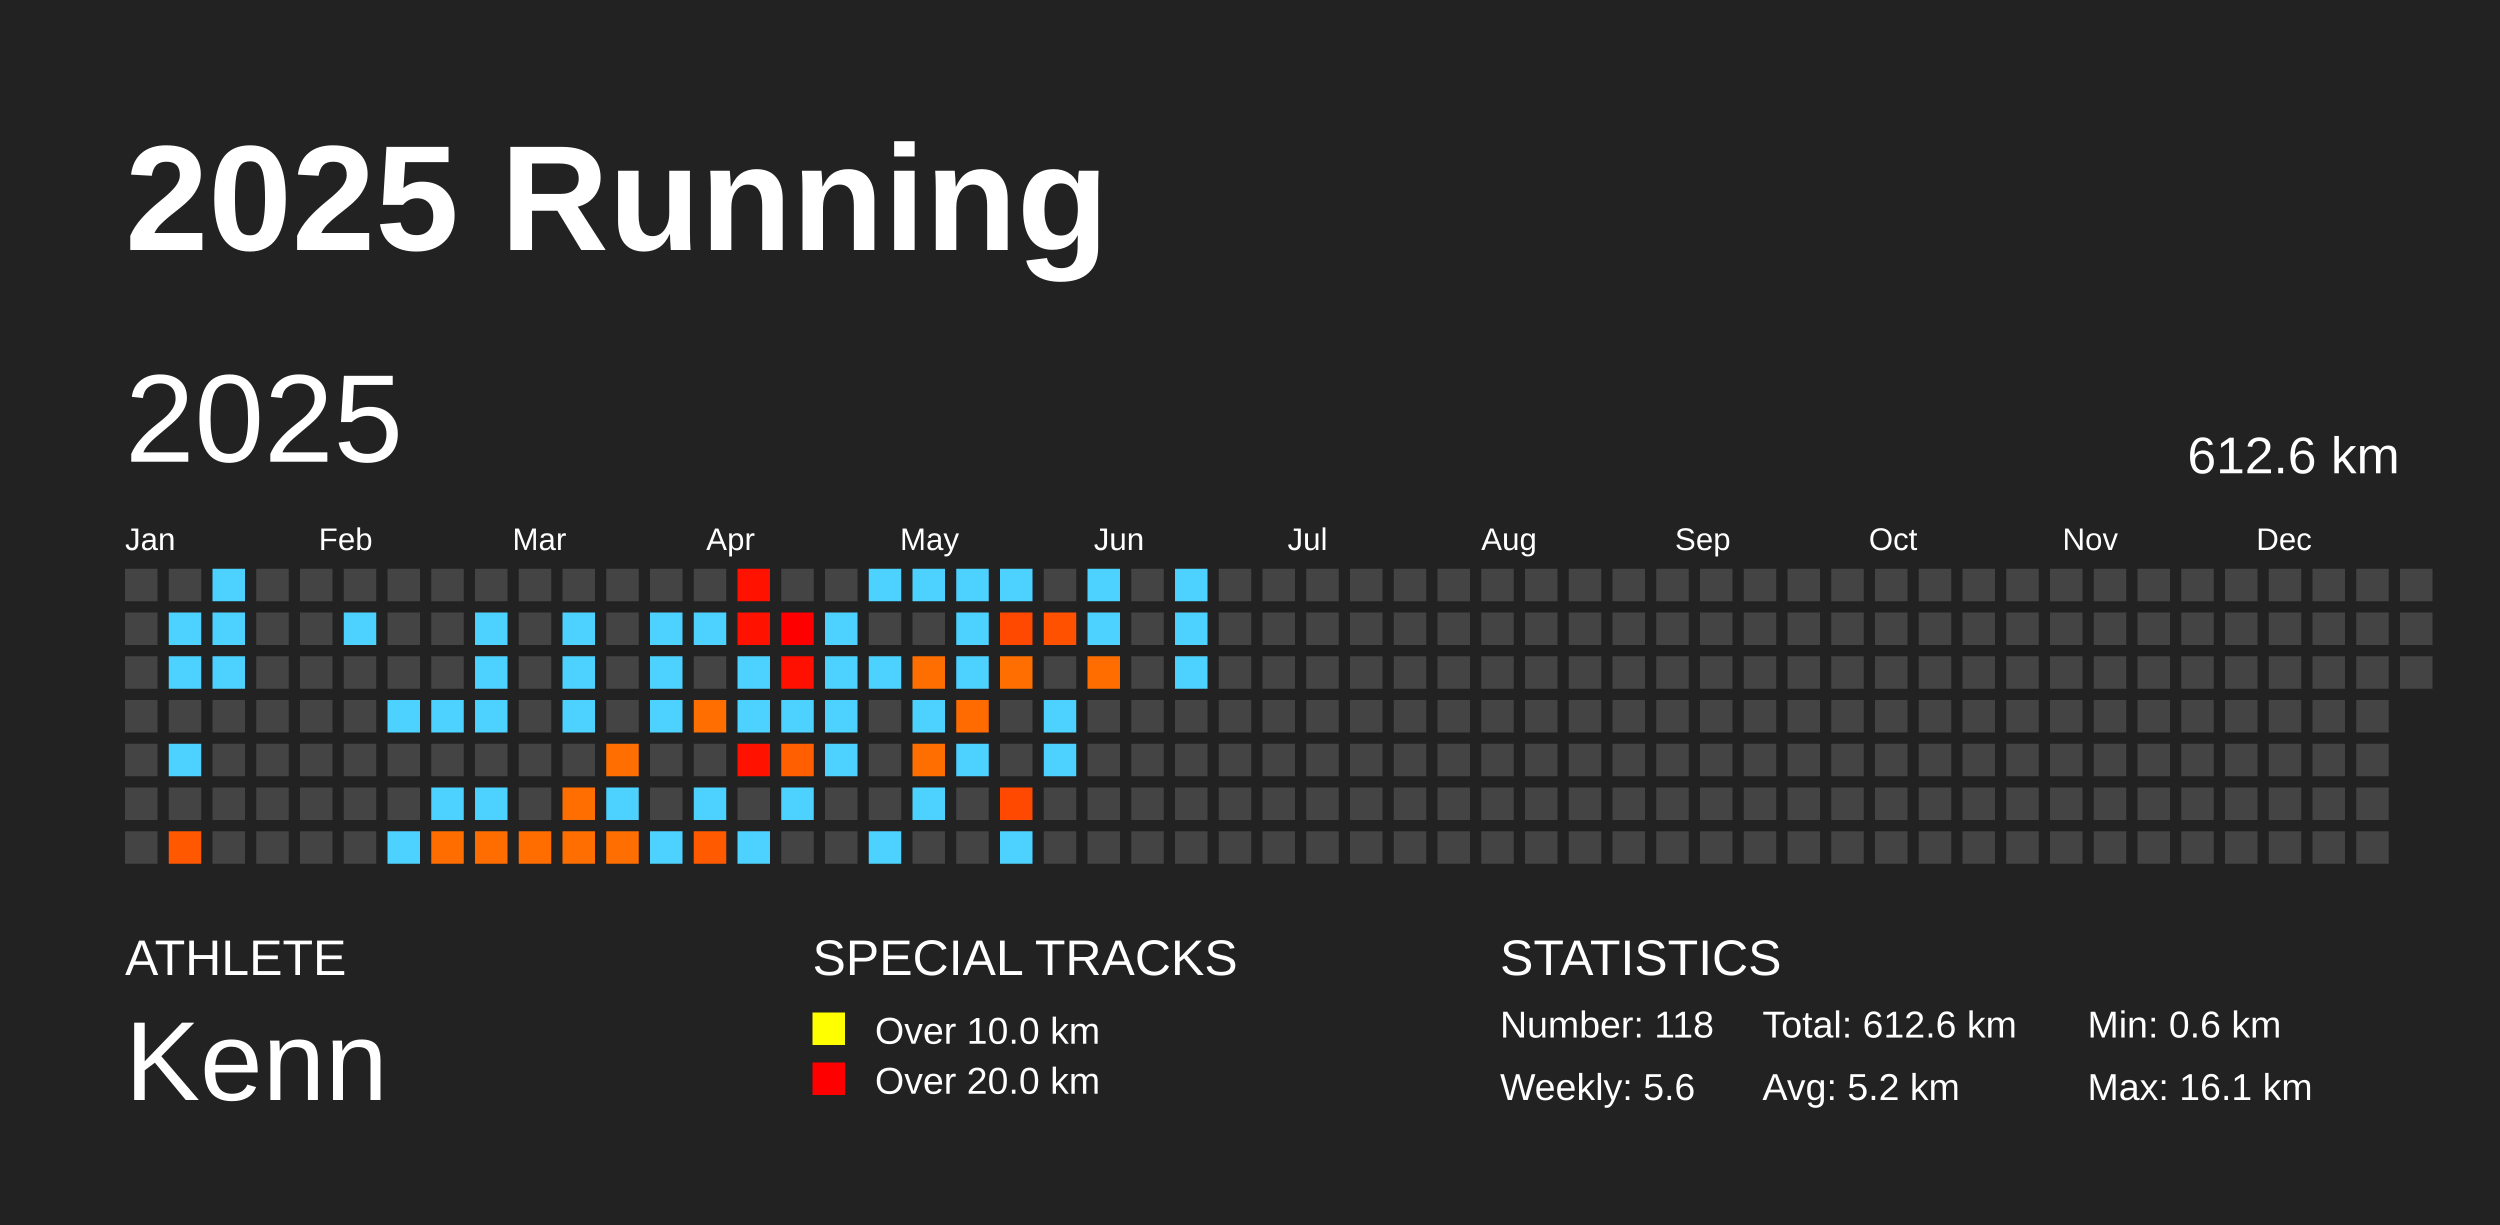
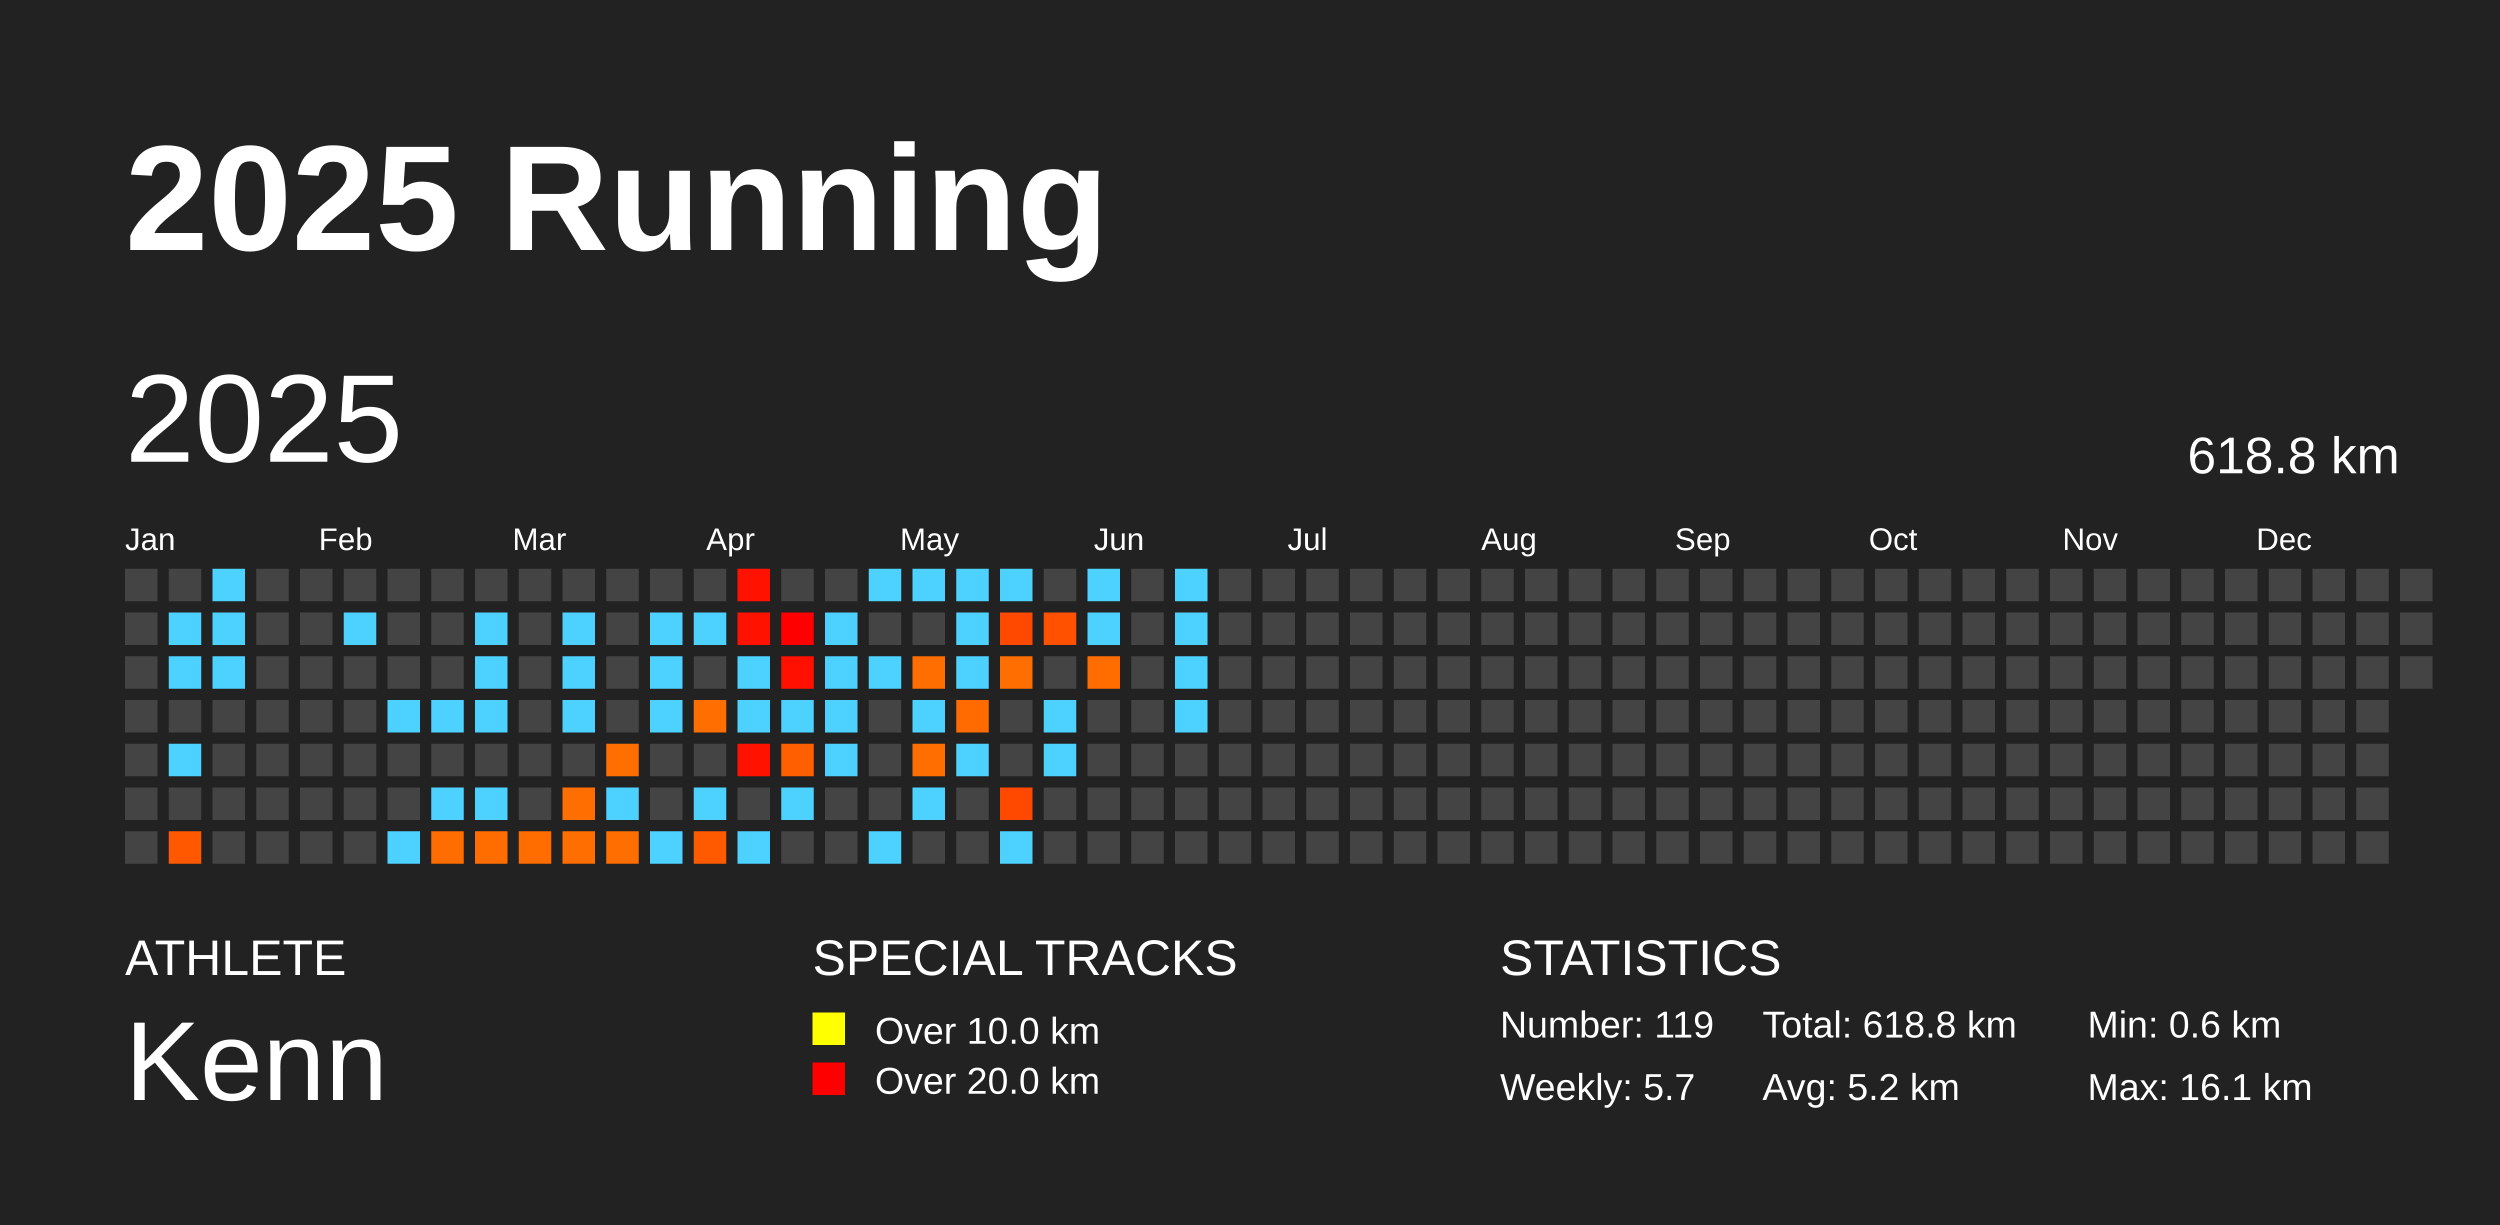
<svg xmlns="http://www.w3.org/2000/svg" baseProfile="full" height="98mm" version="1.1" viewBox="0,0,200,98" width="200mm">
  <defs />
  <rect fill="#222222" height="98" width="200" x="0" y="0" />
  <text fill="#FFFFFF" style="font-size:12px; font-family:Arial; font-weight:bold;" x="10" y="20">2025 Running</text>
  <text fill="#FFFFFF" style="font-size:4px; font-family:Arial" x="10" y="78">ATHLETE</text>
  <text fill="#FFFFFF" style="font-size:9px; font-family:Arial" x="10" y="88">Kenn</text>
  <text fill="#FFFFFF" style="font-size:4px; font-family:Arial" x="65" y="78">SPECIAL TRACKS</text>
  <rect fill="yellow" height="2.6" width="2.6" x="65" y="81" />
  <text fill="#FFFFFF" style="font-size:3px; font-family:Arial" x="70" y="83.5">Over 10.0 km</text>
  <rect fill="red" height="2.6" width="2.6" x="65" y="85" />
  <text fill="#FFFFFF" style="font-size:3px; font-family:Arial" x="70" y="87.5">Over 20.0 km</text>
  <text fill="#FFFFFF" style="font-size:4px; font-family:Arial" x="120" y="78">STATISTICS</text>
-   <text fill="#FFFFFF" style="font-size:3px; font-family:Arial" x="120" y="83">Number: 118</text>
-   <text fill="#FFFFFF" style="font-size:3px; font-family:Arial" x="120" y="88">Weekly: 5.6</text>
-   <text fill="#FFFFFF" style="font-size:3px; font-family:Arial" x="141" y="83">Total: 612.6 km</text>
+   <text fill="#FFFFFF" style="font-size:3px; font-family:Arial" x="120" y="83">Number: 119</text>
+   <text fill="#FFFFFF" style="font-size:3px; font-family:Arial" x="120" y="88">Weekly: 5.7</text>
+   <text fill="#FFFFFF" style="font-size:3px; font-family:Arial" x="141" y="83">Total: 618.8 km</text>
  <text fill="#FFFFFF" style="font-size:3px; font-family:Arial" x="141" y="88">Avg: 5.2 km</text>
  <text fill="#FFFFFF" style="font-size:3px; font-family:Arial" x="167" y="83">Min: 0.6 km</text>
  <text fill="#FFFFFF" style="font-size:3px; font-family:Arial" x="167" y="88">Max: 16.1 km</text>
  <text dominant-baseline="hanging" fill="#FFFFFF" style="font-size:10.0px; font-family:Arial;" x="10" y="30">2025</text>
-   <text dominant-baseline="hanging" fill="#FFFFFF" style="font-size:4.125px; font-family:Arial;" x="175" y="35">612.6 km</text>
+   <text dominant-baseline="hanging" fill="#FFFFFF" style="font-size:4.125px; font-family:Arial;" x="175" y="35">618.8 km</text>
  <text fill="#FFFFFF" style="font-size:2.5px; font-family:Arial" x="10.0" y="44">Jan</text>
  <text fill="#FFFFFF" style="font-size:2.5px; font-family:Arial" x="25.5" y="44">Feb</text>
  <text fill="#FFFFFF" style="font-size:2.5px; font-family:Arial" x="41.0" y="44">Mar</text>
  <text fill="#FFFFFF" style="font-size:2.5px; font-family:Arial" x="56.5" y="44">Apr</text>
  <text fill="#FFFFFF" style="font-size:2.5px; font-family:Arial" x="72.0" y="44">May</text>
  <text fill="#FFFFFF" style="font-size:2.5px; font-family:Arial" x="87.5" y="44">Jun</text>
  <text fill="#FFFFFF" style="font-size:2.5px; font-family:Arial" x="103.0" y="44">Jul</text>
  <text fill="#FFFFFF" style="font-size:2.5px; font-family:Arial" x="118.5" y="44">Aug</text>
  <text fill="#FFFFFF" style="font-size:2.5px; font-family:Arial" x="134.0" y="44">Sep</text>
  <text fill="#FFFFFF" style="font-size:2.5px; font-family:Arial" x="149.5" y="44">Oct</text>
  <text fill="#FFFFFF" style="font-size:2.5px; font-family:Arial" x="165.0" y="44">Nov</text>
  <text fill="#FFFFFF" style="font-size:2.5px; font-family:Arial" x="180.5" y="44">Dec</text>
  <rect fill="#444444" height="2.6" width="2.6" x="10.0" y="45.5" />
  <rect fill="#444444" height="2.6" width="2.6" x="10.0" y="49.0" />
  <rect fill="#444444" height="2.6" width="2.6" x="10.0" y="52.5" />
  <rect fill="#444444" height="2.6" width="2.6" x="10.0" y="56.0" />
  <rect fill="#444444" height="2.6" width="2.6" x="10.0" y="59.5" />
  <rect fill="#444444" height="2.6" width="2.6" x="10.0" y="63.0" />
  <rect fill="#444444" height="2.6" width="2.6" x="10.0" y="66.5" />
  <rect fill="#444444" height="2.6" width="2.6" x="13.5" y="45.5" />
  <rect fill="#4dd2ff" height="2.6" width="2.6" x="13.5" y="49.0" />
  <rect fill="#4dd2ff" height="2.6" width="2.6" x="13.5" y="52.5" />
  <rect fill="#444444" height="2.6" width="2.6" x="13.5" y="56.0" />
  <rect fill="#4dd2ff" height="2.6" width="2.6" x="13.5" y="59.5" />
  <rect fill="#444444" height="2.6" width="2.6" x="13.5" y="63.0" />
  <rect fill="#ff5800" height="2.6" width="2.6" x="13.5" y="66.5" />
  <rect fill="#4dd2ff" height="2.6" width="2.6" x="17.0" y="45.5" />
  <rect fill="#4dd2ff" height="2.6" width="2.6" x="17.0" y="49.0" />
  <rect fill="#4dd2ff" height="2.6" width="2.6" x="17.0" y="52.5" />
  <rect fill="#444444" height="2.6" width="2.6" x="17.0" y="56.0" />
  <rect fill="#444444" height="2.6" width="2.6" x="17.0" y="59.5" />
  <rect fill="#444444" height="2.6" width="2.6" x="17.0" y="63.0" />
  <rect fill="#444444" height="2.6" width="2.6" x="17.0" y="66.5" />
  <rect fill="#444444" height="2.6" width="2.6" x="20.5" y="45.5" />
  <rect fill="#444444" height="2.6" width="2.6" x="20.5" y="49.0" />
  <rect fill="#444444" height="2.6" width="2.6" x="20.5" y="52.5" />
  <rect fill="#444444" height="2.6" width="2.6" x="20.5" y="56.0" />
  <rect fill="#444444" height="2.6" width="2.6" x="20.5" y="59.5" />
  <rect fill="#444444" height="2.6" width="2.6" x="20.5" y="63.0" />
  <rect fill="#444444" height="2.6" width="2.6" x="20.5" y="66.5" />
  <rect fill="#444444" height="2.6" width="2.6" x="24.0" y="45.5" />
  <rect fill="#444444" height="2.6" width="2.6" x="24.0" y="49.0" />
  <rect fill="#444444" height="2.6" width="2.6" x="24.0" y="52.5" />
  <rect fill="#444444" height="2.6" width="2.6" x="24.0" y="56.0" />
  <rect fill="#444444" height="2.6" width="2.6" x="24.0" y="59.5" />
  <rect fill="#444444" height="2.6" width="2.6" x="24.0" y="63.0" />
  <rect fill="#444444" height="2.6" width="2.6" x="24.0" y="66.5" />
  <rect fill="#444444" height="2.6" width="2.6" x="27.5" y="45.5" />
  <rect fill="#4dd2ff" height="2.6" width="2.6" x="27.5" y="49.0" />
  <rect fill="#444444" height="2.6" width="2.6" x="27.5" y="52.5" />
  <rect fill="#444444" height="2.6" width="2.6" x="27.5" y="56.0" />
  <rect fill="#444444" height="2.6" width="2.6" x="27.5" y="59.5" />
  <rect fill="#444444" height="2.6" width="2.6" x="27.5" y="63.0" />
  <rect fill="#444444" height="2.6" width="2.6" x="27.5" y="66.5" />
  <rect fill="#444444" height="2.6" width="2.6" x="31.0" y="45.5" />
  <rect fill="#444444" height="2.6" width="2.6" x="31.0" y="49.0" />
  <rect fill="#444444" height="2.6" width="2.6" x="31.0" y="52.5" />
  <rect fill="#4dd2ff" height="2.6" width="2.6" x="31.0" y="56.0" />
  <rect fill="#444444" height="2.6" width="2.6" x="31.0" y="59.5" />
  <rect fill="#444444" height="2.6" width="2.6" x="31.0" y="63.0" />
  <rect fill="#4dd2ff" height="2.6" width="2.6" x="31.0" y="66.5" />
  <rect fill="#444444" height="2.6" width="2.6" x="34.5" y="45.5" />
  <rect fill="#444444" height="2.6" width="2.6" x="34.5" y="49.0" />
  <rect fill="#444444" height="2.6" width="2.6" x="34.5" y="52.5" />
  <rect fill="#4dd2ff" height="2.6" width="2.6" x="34.5" y="56.0" />
  <rect fill="#444444" height="2.6" width="2.6" x="34.5" y="59.5" />
  <rect fill="#4dd2ff" height="2.6" width="2.6" x="34.5" y="63.0" />
  <rect fill="#ff6c00" height="2.6" width="2.6" x="34.5" y="66.5" />
  <rect fill="#444444" height="2.6" width="2.6" x="38.0" y="45.5" />
  <rect fill="#4dd2ff" height="2.6" width="2.6" x="38.0" y="49.0" />
  <rect fill="#4dd2ff" height="2.6" width="2.6" x="38.0" y="52.5" />
  <rect fill="#4dd2ff" height="2.6" width="2.6" x="38.0" y="56.0" />
  <rect fill="#444444" height="2.6" width="2.6" x="38.0" y="59.5" />
  <rect fill="#4dd2ff" height="2.6" width="2.6" x="38.0" y="63.0" />
  <rect fill="#ff6d00" height="2.6" width="2.6" x="38.0" y="66.5" />
  <rect fill="#444444" height="2.6" width="2.6" x="41.5" y="45.5" />
  <rect fill="#444444" height="2.6" width="2.6" x="41.5" y="49.0" />
  <rect fill="#444444" height="2.6" width="2.6" x="41.5" y="52.5" />
  <rect fill="#444444" height="2.6" width="2.6" x="41.5" y="56.0" />
  <rect fill="#444444" height="2.6" width="2.6" x="41.5" y="59.5" />
  <rect fill="#444444" height="2.6" width="2.6" x="41.5" y="63.0" />
  <rect fill="#ff6c00" height="2.6" width="2.6" x="41.5" y="66.5" />
  <rect fill="#444444" height="2.6" width="2.6" x="45.0" y="45.5" />
  <rect fill="#4dd2ff" height="2.6" width="2.6" x="45.0" y="49.0" />
  <rect fill="#4dd2ff" height="2.6" width="2.6" x="45.0" y="52.5" />
  <rect fill="#4dd2ff" height="2.6" width="2.6" x="45.0" y="56.0" />
  <rect fill="#444444" height="2.6" width="2.6" x="45.0" y="59.5" />
  <rect fill="#ff6e00" height="2.6" width="2.6" x="45.0" y="63.0" />
  <rect fill="#ff6e00" height="2.6" width="2.6" x="45.0" y="66.5" />
  <rect fill="#444444" height="2.6" width="2.6" x="48.5" y="45.5" />
  <rect fill="#444444" height="2.6" width="2.6" x="48.5" y="49.0" />
  <rect fill="#444444" height="2.6" width="2.6" x="48.5" y="52.5" />
  <rect fill="#444444" height="2.6" width="2.6" x="48.5" y="56.0" />
  <rect fill="#ff6e00" height="2.6" width="2.6" x="48.5" y="59.5" />
  <rect fill="#4dd2ff" height="2.6" width="2.6" x="48.5" y="63.0" />
  <rect fill="#ff6e00" height="2.6" width="2.6" x="48.5" y="66.5" />
  <rect fill="#444444" height="2.6" width="2.6" x="52.0" y="45.5" />
  <rect fill="#4dd2ff" height="2.6" width="2.6" x="52.0" y="49.0" />
  <rect fill="#4dd2ff" height="2.6" width="2.6" x="52.0" y="52.5" />
  <rect fill="#4dd2ff" height="2.6" width="2.6" x="52.0" y="56.0" />
  <rect fill="#444444" height="2.6" width="2.6" x="52.0" y="59.5" />
  <rect fill="#444444" height="2.6" width="2.6" x="52.0" y="63.0" />
  <rect fill="#4dd2ff" height="2.6" width="2.6" x="52.0" y="66.5" />
  <rect fill="#444444" height="2.6" width="2.6" x="55.5" y="45.5" />
  <rect fill="#4dd2ff" height="2.6" width="2.6" x="55.5" y="49.0" />
  <rect fill="#444444" height="2.6" width="2.6" x="55.5" y="52.5" />
  <rect fill="#ff6e00" height="2.6" width="2.6" x="55.5" y="56.0" />
  <rect fill="#444444" height="2.6" width="2.6" x="55.5" y="59.5" />
  <rect fill="#4dd2ff" height="2.6" width="2.6" x="55.5" y="63.0" />
  <rect fill="#ff5a00" height="2.6" width="2.6" x="55.5" y="66.5" />
  <rect fill="#ff1200" height="2.6" width="2.6" x="59.0" y="45.5" />
  <rect fill="#ff1300" height="2.6" width="2.6" x="59.0" y="49.0" />
  <rect fill="#4dd2ff" height="2.6" width="2.6" x="59.0" y="52.5" />
  <rect fill="#4dd2ff" height="2.6" width="2.6" x="59.0" y="56.0" />
  <rect fill="#ff1300" height="2.6" width="2.6" x="59.0" y="59.5" />
  <rect fill="#444444" height="2.6" width="2.6" x="59.0" y="63.0" />
  <rect fill="#4dd2ff" height="2.6" width="2.6" x="59.0" y="66.5" />
  <rect fill="#444444" height="2.6" width="2.6" x="62.5" y="45.5" />
  <rect fill="#ff0000" height="2.6" width="2.6" x="62.5" y="49.0" />
  <rect fill="#ff1000" height="2.6" width="2.6" x="62.5" y="52.5" />
  <rect fill="#4dd2ff" height="2.6" width="2.6" x="62.5" y="56.0" />
  <rect fill="#ff5f00" height="2.6" width="2.6" x="62.5" y="59.5" />
  <rect fill="#4dd2ff" height="2.6" width="2.6" x="62.5" y="63.0" />
  <rect fill="#444444" height="2.6" width="2.6" x="62.5" y="66.5" />
  <rect fill="#444444" height="2.6" width="2.6" x="66.0" y="45.5" />
  <rect fill="#4dd2ff" height="2.6" width="2.6" x="66.0" y="49.0" />
  <rect fill="#4dd2ff" height="2.6" width="2.6" x="66.0" y="52.5" />
  <rect fill="#4dd2ff" height="2.6" width="2.6" x="66.0" y="56.0" />
  <rect fill="#4dd2ff" height="2.6" width="2.6" x="66.0" y="59.5" />
  <rect fill="#444444" height="2.6" width="2.6" x="66.0" y="63.0" />
  <rect fill="#444444" height="2.6" width="2.6" x="66.0" y="66.5" />
  <rect fill="#4dd2ff" height="2.6" width="2.6" x="69.5" y="45.5" />
  <rect fill="#444444" height="2.6" width="2.6" x="69.5" y="49.0" />
  <rect fill="#4dd2ff" height="2.6" width="2.6" x="69.5" y="52.5" />
  <rect fill="#444444" height="2.6" width="2.6" x="69.5" y="56.0" />
  <rect fill="#444444" height="2.6" width="2.6" x="69.5" y="59.5" />
  <rect fill="#444444" height="2.6" width="2.6" x="69.5" y="63.0" />
  <rect fill="#4dd2ff" height="2.6" width="2.6" x="69.5" y="66.5" />
  <rect fill="#4dd2ff" height="2.6" width="2.6" x="73.0" y="45.5" />
  <rect fill="#444444" height="2.6" width="2.6" x="73.0" y="49.0" />
  <rect fill="#ff6e00" height="2.6" width="2.6" x="73.0" y="52.5" />
  <rect fill="#4dd2ff" height="2.6" width="2.6" x="73.0" y="56.0" />
  <rect fill="#ff6e00" height="2.6" width="2.6" x="73.0" y="59.5" />
  <rect fill="#4dd2ff" height="2.6" width="2.6" x="73.0" y="63.0" />
  <rect fill="#444444" height="2.6" width="2.6" x="73.0" y="66.5" />
  <rect fill="#4dd2ff" height="2.6" width="2.6" x="76.5" y="45.5" />
  <rect fill="#4dd2ff" height="2.6" width="2.6" x="76.5" y="49.0" />
  <rect fill="#4dd2ff" height="2.6" width="2.6" x="76.5" y="52.5" />
  <rect fill="#ff6b00" height="2.6" width="2.6" x="76.5" y="56.0" />
  <rect fill="#4dd2ff" height="2.6" width="2.6" x="76.5" y="59.5" />
  <rect fill="#444444" height="2.6" width="2.6" x="76.5" y="63.0" />
  <rect fill="#444444" height="2.6" width="2.6" x="76.5" y="66.5" />
  <rect fill="#4dd2ff" height="2.6" width="2.6" x="80.0" y="45.5" />
  <rect fill="#ff4800" height="2.6" width="2.6" x="80.0" y="49.0" />
  <rect fill="#ff6e00" height="2.6" width="2.6" x="80.0" y="52.5" />
  <rect fill="#444444" height="2.6" width="2.6" x="80.0" y="56.0" />
  <rect fill="#444444" height="2.6" width="2.6" x="80.0" y="59.5" />
  <rect fill="#ff4800" height="2.6" width="2.6" x="80.0" y="63.0" />
  <rect fill="#4dd2ff" height="2.6" width="2.6" x="80.0" y="66.5" />
  <rect fill="#444444" height="2.6" width="2.6" x="83.5" y="45.5" />
  <rect fill="#ff5100" height="2.6" width="2.6" x="83.5" y="49.0" />
  <rect fill="#444444" height="2.6" width="2.6" x="83.5" y="52.5" />
  <rect fill="#4dd2ff" height="2.6" width="2.6" x="83.5" y="56.0" />
  <rect fill="#4dd2ff" height="2.6" width="2.6" x="83.5" y="59.5" />
  <rect fill="#444444" height="2.6" width="2.6" x="83.5" y="63.0" />
  <rect fill="#444444" height="2.6" width="2.6" x="83.5" y="66.5" />
  <rect fill="#4dd2ff" height="2.6" width="2.6" x="87.0" y="45.5" />
  <rect fill="#4dd2ff" height="2.6" width="2.6" x="87.0" y="49.0" />
  <rect fill="#ff6d00" height="2.6" width="2.6" x="87.0" y="52.5" />
  <rect fill="#444444" height="2.6" width="2.6" x="87.0" y="56.0" />
  <rect fill="#444444" height="2.6" width="2.6" x="87.0" y="59.5" />
  <rect fill="#444444" height="2.6" width="2.6" x="87.0" y="63.0" />
  <rect fill="#444444" height="2.6" width="2.6" x="87.0" y="66.5" />
  <rect fill="#444444" height="2.6" width="2.6" x="90.5" y="45.5" />
  <rect fill="#444444" height="2.6" width="2.6" x="90.5" y="49.0" />
  <rect fill="#444444" height="2.6" width="2.6" x="90.5" y="52.5" />
  <rect fill="#444444" height="2.6" width="2.6" x="90.5" y="56.0" />
  <rect fill="#444444" height="2.6" width="2.6" x="90.5" y="59.5" />
  <rect fill="#444444" height="2.6" width="2.6" x="90.5" y="63.0" />
  <rect fill="#444444" height="2.6" width="2.6" x="90.5" y="66.5" />
  <rect fill="#4dd2ff" height="2.6" width="2.6" x="94.0" y="45.5" />
  <rect fill="#4dd2ff" height="2.6" width="2.6" x="94.0" y="49.0" />
  <rect fill="#4dd2ff" height="2.6" width="2.6" x="94.0" y="52.5" />
-   <rect fill="#444444" height="2.6" width="2.6" x="94.0" y="56.0" />
+   <rect fill="#4dd2ff" height="2.6" width="2.6" x="94.0" y="56.0" />
  <rect fill="#444444" height="2.6" width="2.6" x="94.0" y="59.5" />
  <rect fill="#444444" height="2.6" width="2.6" x="94.0" y="63.0" />
  <rect fill="#444444" height="2.6" width="2.6" x="94.0" y="66.5" />
  <rect fill="#444444" height="2.6" width="2.6" x="97.5" y="45.5" />
  <rect fill="#444444" height="2.6" width="2.6" x="97.5" y="49.0" />
  <rect fill="#444444" height="2.6" width="2.6" x="97.5" y="52.5" />
  <rect fill="#444444" height="2.6" width="2.6" x="97.5" y="56.0" />
  <rect fill="#444444" height="2.6" width="2.6" x="97.5" y="59.5" />
  <rect fill="#444444" height="2.6" width="2.6" x="97.5" y="63.0" />
  <rect fill="#444444" height="2.6" width="2.6" x="97.5" y="66.5" />
  <rect fill="#444444" height="2.6" width="2.6" x="101.0" y="45.5" />
  <rect fill="#444444" height="2.6" width="2.6" x="101.0" y="49.0" />
  <rect fill="#444444" height="2.6" width="2.6" x="101.0" y="52.5" />
  <rect fill="#444444" height="2.6" width="2.6" x="101.0" y="56.0" />
  <rect fill="#444444" height="2.6" width="2.6" x="101.0" y="59.5" />
  <rect fill="#444444" height="2.6" width="2.6" x="101.0" y="63.0" />
  <rect fill="#444444" height="2.6" width="2.6" x="101.0" y="66.5" />
  <rect fill="#444444" height="2.6" width="2.6" x="104.5" y="45.5" />
  <rect fill="#444444" height="2.6" width="2.6" x="104.5" y="49.0" />
  <rect fill="#444444" height="2.6" width="2.6" x="104.5" y="52.5" />
  <rect fill="#444444" height="2.6" width="2.6" x="104.5" y="56.0" />
  <rect fill="#444444" height="2.6" width="2.6" x="104.5" y="59.5" />
  <rect fill="#444444" height="2.6" width="2.6" x="104.5" y="63.0" />
  <rect fill="#444444" height="2.6" width="2.6" x="104.5" y="66.5" />
  <rect fill="#444444" height="2.6" width="2.6" x="108.0" y="45.5" />
  <rect fill="#444444" height="2.6" width="2.6" x="108.0" y="49.0" />
  <rect fill="#444444" height="2.6" width="2.6" x="108.0" y="52.5" />
  <rect fill="#444444" height="2.6" width="2.6" x="108.0" y="56.0" />
  <rect fill="#444444" height="2.6" width="2.6" x="108.0" y="59.5" />
  <rect fill="#444444" height="2.6" width="2.6" x="108.0" y="63.0" />
  <rect fill="#444444" height="2.6" width="2.6" x="108.0" y="66.5" />
  <rect fill="#444444" height="2.6" width="2.6" x="111.5" y="45.5" />
  <rect fill="#444444" height="2.6" width="2.6" x="111.5" y="49.0" />
  <rect fill="#444444" height="2.6" width="2.6" x="111.5" y="52.5" />
  <rect fill="#444444" height="2.6" width="2.6" x="111.5" y="56.0" />
  <rect fill="#444444" height="2.6" width="2.6" x="111.5" y="59.5" />
  <rect fill="#444444" height="2.6" width="2.6" x="111.5" y="63.0" />
  <rect fill="#444444" height="2.6" width="2.6" x="111.5" y="66.5" />
  <rect fill="#444444" height="2.6" width="2.6" x="115.0" y="45.5" />
  <rect fill="#444444" height="2.6" width="2.6" x="115.0" y="49.0" />
  <rect fill="#444444" height="2.6" width="2.6" x="115.0" y="52.5" />
  <rect fill="#444444" height="2.6" width="2.6" x="115.0" y="56.0" />
  <rect fill="#444444" height="2.6" width="2.6" x="115.0" y="59.5" />
  <rect fill="#444444" height="2.6" width="2.6" x="115.0" y="63.0" />
  <rect fill="#444444" height="2.6" width="2.6" x="115.0" y="66.5" />
  <rect fill="#444444" height="2.6" width="2.6" x="118.5" y="45.5" />
  <rect fill="#444444" height="2.6" width="2.6" x="118.5" y="49.0" />
  <rect fill="#444444" height="2.6" width="2.6" x="118.5" y="52.5" />
  <rect fill="#444444" height="2.6" width="2.6" x="118.5" y="56.0" />
  <rect fill="#444444" height="2.6" width="2.6" x="118.5" y="59.5" />
  <rect fill="#444444" height="2.6" width="2.6" x="118.5" y="63.0" />
  <rect fill="#444444" height="2.6" width="2.6" x="118.5" y="66.5" />
  <rect fill="#444444" height="2.6" width="2.6" x="122.0" y="45.5" />
  <rect fill="#444444" height="2.6" width="2.6" x="122.0" y="49.0" />
  <rect fill="#444444" height="2.6" width="2.6" x="122.0" y="52.5" />
  <rect fill="#444444" height="2.6" width="2.6" x="122.0" y="56.0" />
  <rect fill="#444444" height="2.6" width="2.6" x="122.0" y="59.5" />
  <rect fill="#444444" height="2.6" width="2.6" x="122.0" y="63.0" />
  <rect fill="#444444" height="2.6" width="2.6" x="122.0" y="66.5" />
  <rect fill="#444444" height="2.6" width="2.6" x="125.5" y="45.5" />
  <rect fill="#444444" height="2.6" width="2.6" x="125.5" y="49.0" />
  <rect fill="#444444" height="2.6" width="2.6" x="125.5" y="52.5" />
  <rect fill="#444444" height="2.6" width="2.6" x="125.5" y="56.0" />
  <rect fill="#444444" height="2.6" width="2.6" x="125.5" y="59.5" />
  <rect fill="#444444" height="2.6" width="2.6" x="125.5" y="63.0" />
  <rect fill="#444444" height="2.6" width="2.6" x="125.5" y="66.5" />
  <rect fill="#444444" height="2.6" width="2.6" x="129.0" y="45.5" />
  <rect fill="#444444" height="2.6" width="2.6" x="129.0" y="49.0" />
  <rect fill="#444444" height="2.6" width="2.6" x="129.0" y="52.5" />
  <rect fill="#444444" height="2.6" width="2.6" x="129.0" y="56.0" />
  <rect fill="#444444" height="2.6" width="2.6" x="129.0" y="59.5" />
  <rect fill="#444444" height="2.6" width="2.6" x="129.0" y="63.0" />
  <rect fill="#444444" height="2.6" width="2.6" x="129.0" y="66.5" />
  <rect fill="#444444" height="2.6" width="2.6" x="132.5" y="45.5" />
  <rect fill="#444444" height="2.6" width="2.6" x="132.5" y="49.0" />
  <rect fill="#444444" height="2.6" width="2.6" x="132.5" y="52.5" />
  <rect fill="#444444" height="2.6" width="2.6" x="132.5" y="56.0" />
  <rect fill="#444444" height="2.6" width="2.6" x="132.5" y="59.5" />
  <rect fill="#444444" height="2.6" width="2.6" x="132.5" y="63.0" />
  <rect fill="#444444" height="2.6" width="2.6" x="132.5" y="66.5" />
  <rect fill="#444444" height="2.6" width="2.6" x="136.0" y="45.5" />
  <rect fill="#444444" height="2.6" width="2.6" x="136.0" y="49.0" />
  <rect fill="#444444" height="2.6" width="2.6" x="136.0" y="52.5" />
  <rect fill="#444444" height="2.6" width="2.6" x="136.0" y="56.0" />
  <rect fill="#444444" height="2.6" width="2.6" x="136.0" y="59.5" />
  <rect fill="#444444" height="2.6" width="2.6" x="136.0" y="63.0" />
  <rect fill="#444444" height="2.6" width="2.6" x="136.0" y="66.5" />
  <rect fill="#444444" height="2.6" width="2.6" x="139.5" y="45.5" />
  <rect fill="#444444" height="2.6" width="2.6" x="139.5" y="49.0" />
  <rect fill="#444444" height="2.6" width="2.6" x="139.5" y="52.5" />
  <rect fill="#444444" height="2.6" width="2.6" x="139.5" y="56.0" />
  <rect fill="#444444" height="2.6" width="2.6" x="139.5" y="59.5" />
  <rect fill="#444444" height="2.6" width="2.6" x="139.5" y="63.0" />
  <rect fill="#444444" height="2.6" width="2.6" x="139.5" y="66.5" />
  <rect fill="#444444" height="2.6" width="2.6" x="143.0" y="45.5" />
  <rect fill="#444444" height="2.6" width="2.6" x="143.0" y="49.0" />
  <rect fill="#444444" height="2.6" width="2.6" x="143.0" y="52.5" />
  <rect fill="#444444" height="2.6" width="2.6" x="143.0" y="56.0" />
  <rect fill="#444444" height="2.6" width="2.6" x="143.0" y="59.5" />
  <rect fill="#444444" height="2.6" width="2.6" x="143.0" y="63.0" />
  <rect fill="#444444" height="2.6" width="2.6" x="143.0" y="66.5" />
  <rect fill="#444444" height="2.6" width="2.6" x="146.5" y="45.5" />
  <rect fill="#444444" height="2.6" width="2.6" x="146.5" y="49.0" />
  <rect fill="#444444" height="2.6" width="2.6" x="146.5" y="52.5" />
  <rect fill="#444444" height="2.6" width="2.6" x="146.5" y="56.0" />
  <rect fill="#444444" height="2.6" width="2.6" x="146.5" y="59.5" />
  <rect fill="#444444" height="2.6" width="2.6" x="146.5" y="63.0" />
  <rect fill="#444444" height="2.6" width="2.6" x="146.5" y="66.5" />
  <rect fill="#444444" height="2.6" width="2.6" x="150.0" y="45.5" />
  <rect fill="#444444" height="2.6" width="2.6" x="150.0" y="49.0" />
  <rect fill="#444444" height="2.6" width="2.6" x="150.0" y="52.5" />
  <rect fill="#444444" height="2.6" width="2.6" x="150.0" y="56.0" />
  <rect fill="#444444" height="2.6" width="2.6" x="150.0" y="59.5" />
  <rect fill="#444444" height="2.6" width="2.6" x="150.0" y="63.0" />
  <rect fill="#444444" height="2.6" width="2.6" x="150.0" y="66.5" />
  <rect fill="#444444" height="2.6" width="2.6" x="153.5" y="45.5" />
  <rect fill="#444444" height="2.6" width="2.6" x="153.5" y="49.0" />
  <rect fill="#444444" height="2.6" width="2.6" x="153.5" y="52.5" />
  <rect fill="#444444" height="2.6" width="2.6" x="153.5" y="56.0" />
  <rect fill="#444444" height="2.6" width="2.6" x="153.5" y="59.5" />
  <rect fill="#444444" height="2.6" width="2.6" x="153.5" y="63.0" />
  <rect fill="#444444" height="2.6" width="2.6" x="153.5" y="66.5" />
  <rect fill="#444444" height="2.6" width="2.6" x="157.0" y="45.5" />
  <rect fill="#444444" height="2.6" width="2.6" x="157.0" y="49.0" />
  <rect fill="#444444" height="2.6" width="2.6" x="157.0" y="52.5" />
  <rect fill="#444444" height="2.6" width="2.6" x="157.0" y="56.0" />
  <rect fill="#444444" height="2.6" width="2.6" x="157.0" y="59.5" />
  <rect fill="#444444" height="2.6" width="2.6" x="157.0" y="63.0" />
  <rect fill="#444444" height="2.6" width="2.6" x="157.0" y="66.5" />
  <rect fill="#444444" height="2.6" width="2.6" x="160.5" y="45.5" />
  <rect fill="#444444" height="2.6" width="2.6" x="160.5" y="49.0" />
  <rect fill="#444444" height="2.6" width="2.6" x="160.5" y="52.5" />
  <rect fill="#444444" height="2.6" width="2.6" x="160.5" y="56.0" />
  <rect fill="#444444" height="2.6" width="2.6" x="160.5" y="59.5" />
  <rect fill="#444444" height="2.6" width="2.6" x="160.5" y="63.0" />
  <rect fill="#444444" height="2.6" width="2.6" x="160.5" y="66.5" />
  <rect fill="#444444" height="2.6" width="2.6" x="164.0" y="45.5" />
  <rect fill="#444444" height="2.6" width="2.6" x="164.0" y="49.0" />
  <rect fill="#444444" height="2.6" width="2.6" x="164.0" y="52.5" />
  <rect fill="#444444" height="2.6" width="2.6" x="164.0" y="56.0" />
  <rect fill="#444444" height="2.6" width="2.6" x="164.0" y="59.5" />
  <rect fill="#444444" height="2.6" width="2.6" x="164.0" y="63.0" />
  <rect fill="#444444" height="2.6" width="2.6" x="164.0" y="66.5" />
  <rect fill="#444444" height="2.6" width="2.6" x="167.5" y="45.5" />
  <rect fill="#444444" height="2.6" width="2.6" x="167.5" y="49.0" />
  <rect fill="#444444" height="2.6" width="2.6" x="167.5" y="52.5" />
  <rect fill="#444444" height="2.6" width="2.6" x="167.5" y="56.0" />
  <rect fill="#444444" height="2.6" width="2.6" x="167.5" y="59.5" />
  <rect fill="#444444" height="2.6" width="2.6" x="167.5" y="63.0" />
  <rect fill="#444444" height="2.6" width="2.6" x="167.5" y="66.5" />
  <rect fill="#444444" height="2.6" width="2.6" x="171.0" y="45.5" />
  <rect fill="#444444" height="2.6" width="2.6" x="171.0" y="49.0" />
  <rect fill="#444444" height="2.6" width="2.6" x="171.0" y="52.5" />
  <rect fill="#444444" height="2.6" width="2.6" x="171.0" y="56.0" />
  <rect fill="#444444" height="2.6" width="2.6" x="171.0" y="59.5" />
  <rect fill="#444444" height="2.6" width="2.6" x="171.0" y="63.0" />
  <rect fill="#444444" height="2.6" width="2.6" x="171.0" y="66.5" />
  <rect fill="#444444" height="2.6" width="2.6" x="174.5" y="45.5" />
  <rect fill="#444444" height="2.6" width="2.6" x="174.5" y="49.0" />
  <rect fill="#444444" height="2.6" width="2.6" x="174.5" y="52.5" />
  <rect fill="#444444" height="2.6" width="2.6" x="174.5" y="56.0" />
  <rect fill="#444444" height="2.6" width="2.6" x="174.5" y="59.5" />
  <rect fill="#444444" height="2.6" width="2.6" x="174.5" y="63.0" />
  <rect fill="#444444" height="2.6" width="2.6" x="174.5" y="66.5" />
  <rect fill="#444444" height="2.6" width="2.6" x="178.0" y="45.5" />
  <rect fill="#444444" height="2.6" width="2.6" x="178.0" y="49.0" />
  <rect fill="#444444" height="2.6" width="2.6" x="178.0" y="52.5" />
  <rect fill="#444444" height="2.6" width="2.6" x="178.0" y="56.0" />
  <rect fill="#444444" height="2.6" width="2.6" x="178.0" y="59.5" />
  <rect fill="#444444" height="2.6" width="2.6" x="178.0" y="63.0" />
  <rect fill="#444444" height="2.6" width="2.6" x="178.0" y="66.5" />
  <rect fill="#444444" height="2.6" width="2.6" x="181.5" y="45.5" />
  <rect fill="#444444" height="2.6" width="2.6" x="181.5" y="49.0" />
  <rect fill="#444444" height="2.6" width="2.6" x="181.5" y="52.5" />
  <rect fill="#444444" height="2.6" width="2.6" x="181.5" y="56.0" />
  <rect fill="#444444" height="2.6" width="2.6" x="181.5" y="59.5" />
  <rect fill="#444444" height="2.6" width="2.6" x="181.5" y="63.0" />
  <rect fill="#444444" height="2.6" width="2.6" x="181.5" y="66.5" />
  <rect fill="#444444" height="2.6" width="2.6" x="185.0" y="45.5" />
  <rect fill="#444444" height="2.6" width="2.6" x="185.0" y="49.0" />
  <rect fill="#444444" height="2.6" width="2.6" x="185.0" y="52.5" />
  <rect fill="#444444" height="2.6" width="2.6" x="185.0" y="56.0" />
  <rect fill="#444444" height="2.6" width="2.6" x="185.0" y="59.5" />
  <rect fill="#444444" height="2.6" width="2.6" x="185.0" y="63.0" />
  <rect fill="#444444" height="2.6" width="2.6" x="185.0" y="66.5" />
  <rect fill="#444444" height="2.6" width="2.6" x="188.5" y="45.5" />
  <rect fill="#444444" height="2.6" width="2.6" x="188.5" y="49.0" />
  <rect fill="#444444" height="2.6" width="2.6" x="188.5" y="52.5" />
  <rect fill="#444444" height="2.6" width="2.6" x="188.5" y="56.0" />
  <rect fill="#444444" height="2.6" width="2.6" x="188.5" y="59.5" />
  <rect fill="#444444" height="2.6" width="2.6" x="188.5" y="63.0" />
  <rect fill="#444444" height="2.6" width="2.6" x="188.5" y="66.5" />
  <rect fill="#444444" height="2.6" width="2.6" x="192.0" y="45.5" />
  <rect fill="#444444" height="2.6" width="2.6" x="192.0" y="49.0" />
  <rect fill="#444444" height="2.6" width="2.6" x="192.0" y="52.5" />
</svg>
